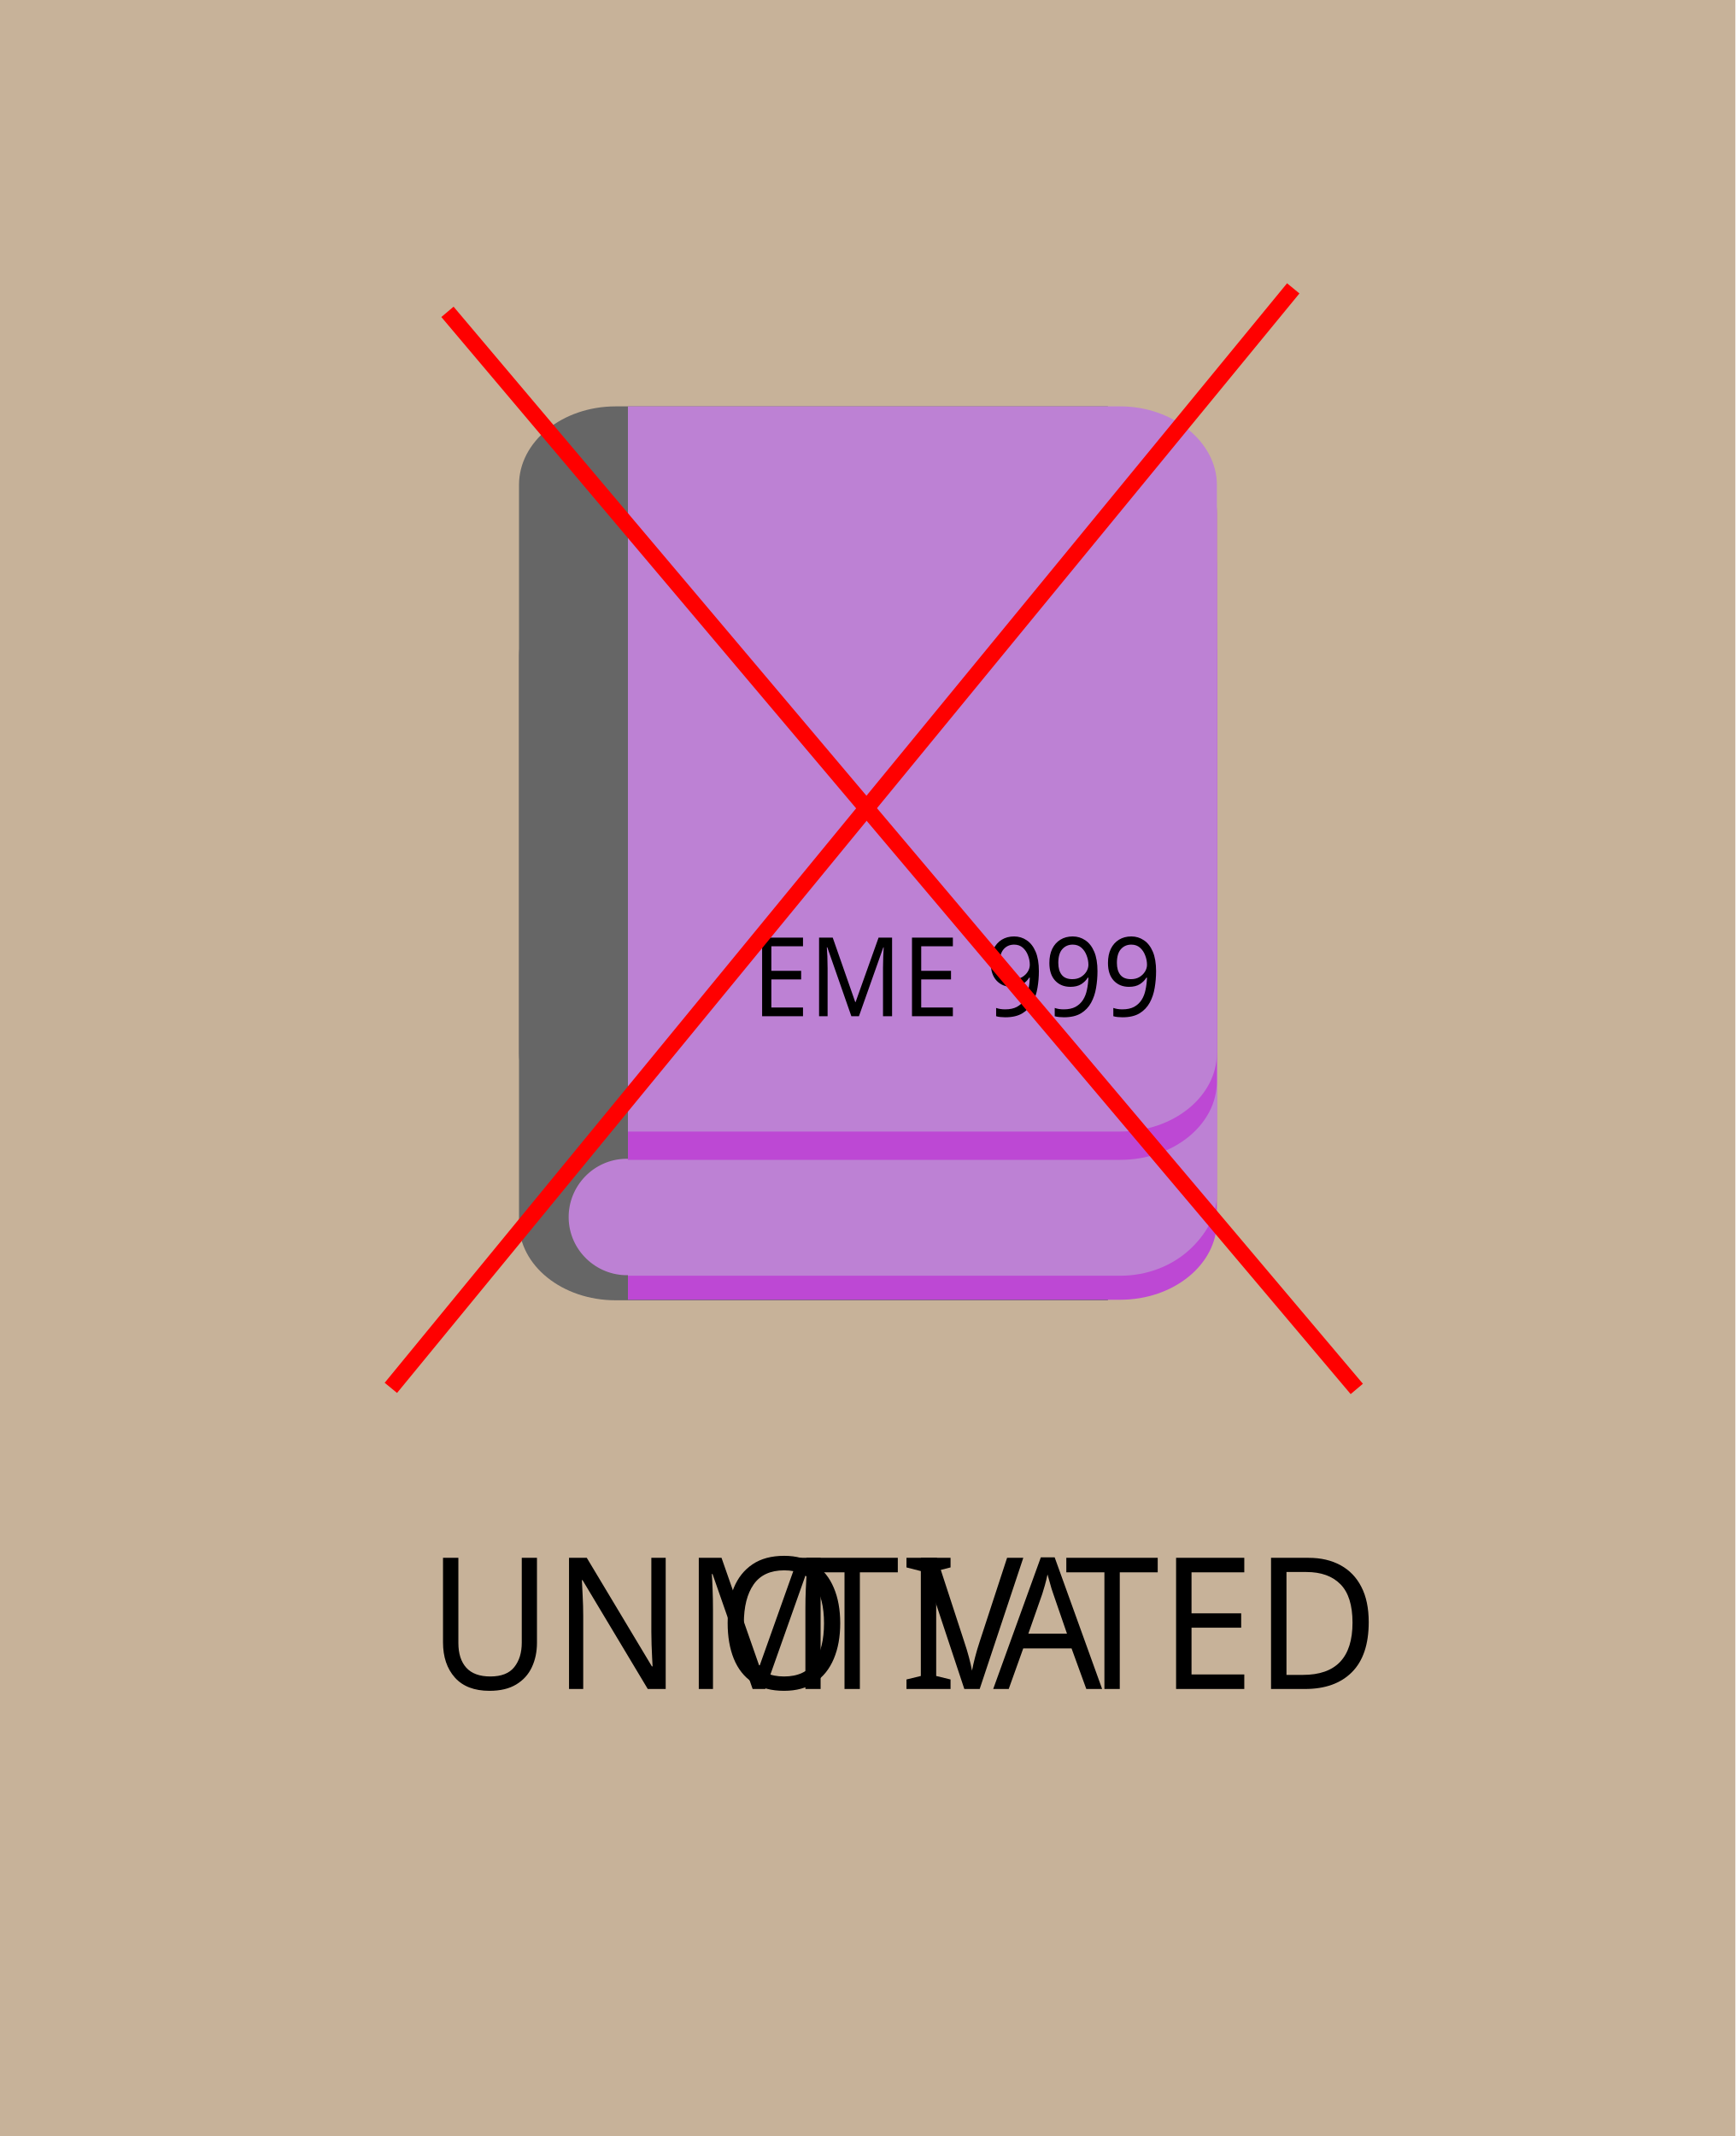
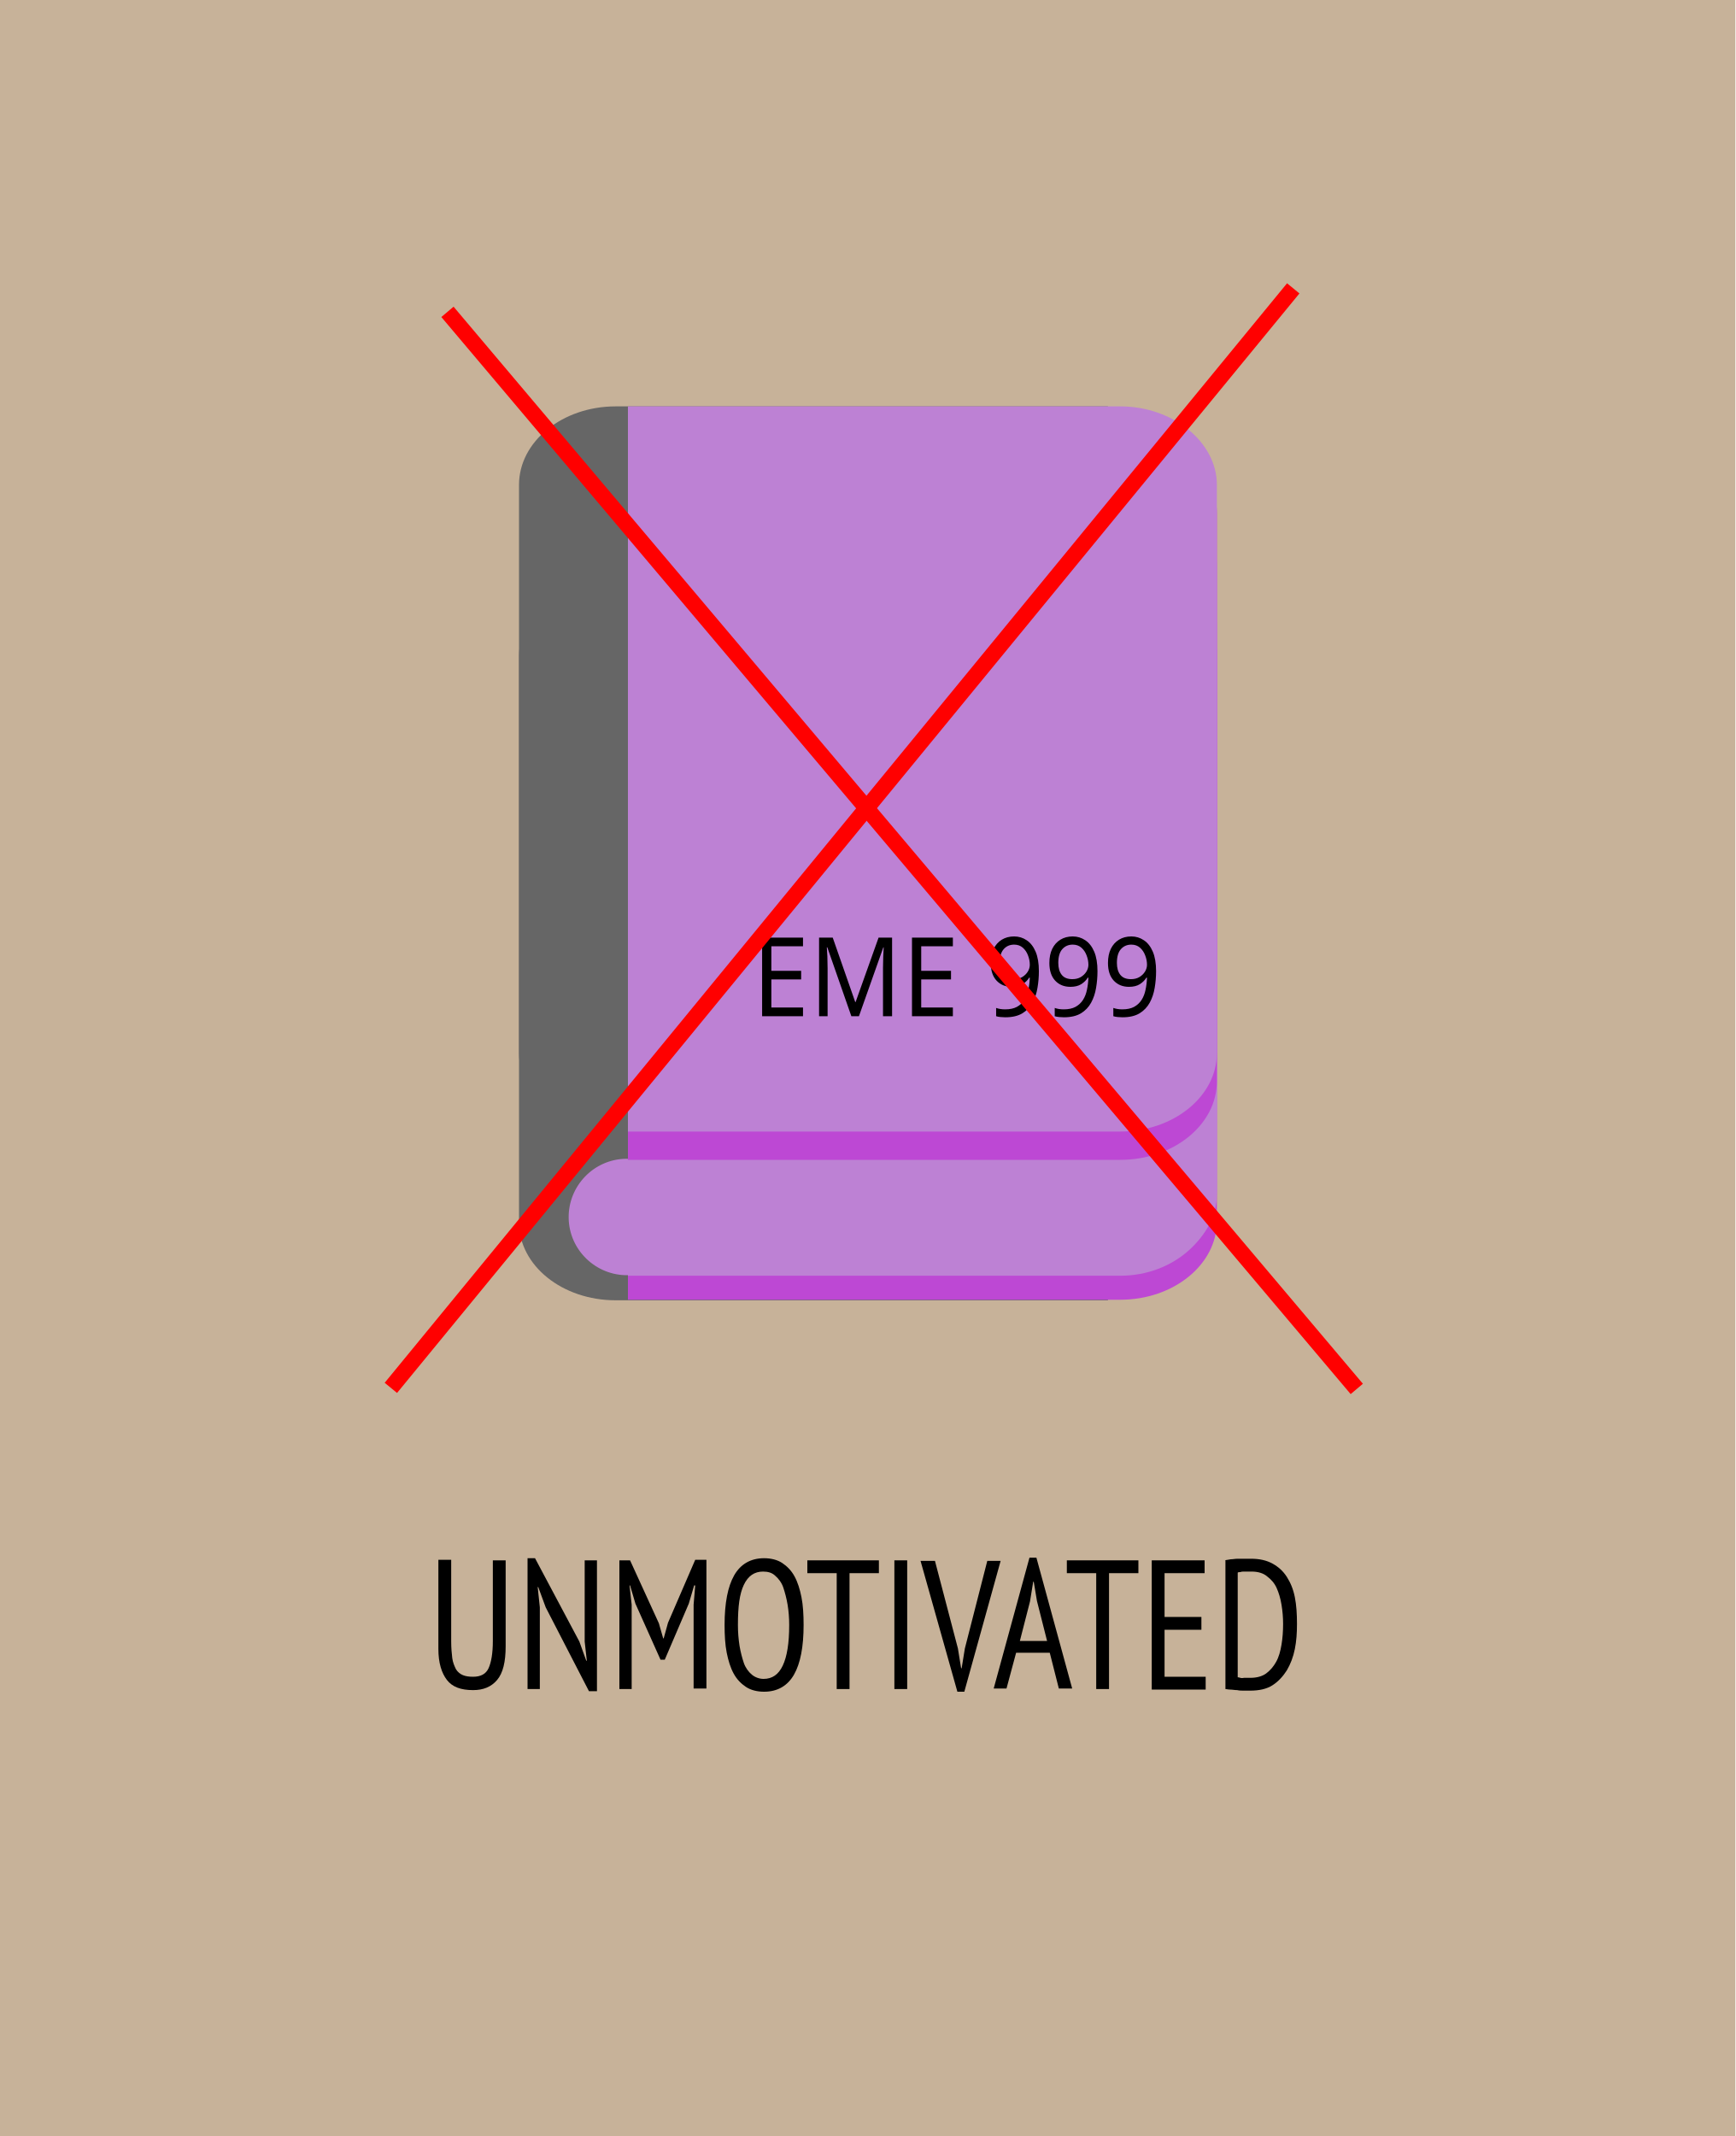
<svg xmlns="http://www.w3.org/2000/svg" version="1.1" id="Layer_1" x="0px" y="0px" viewBox="0 0 325 400" style="enable-background:new 0 0 325 400;" xml:space="preserve">
  <style type="text/css">
	.st0{fill:#C7B299;}
	.st1{fill:#BD81D4;stroke:#000000;stroke-miterlimit:10;}
	.st2{fill:#666666;}
	.st3{fill:#BD48D4;}
	.st4{fill:#BD81D4;}
	.st5{font-family:'PTSans-Narrow';}
	.st6{font-size:20.63px;}
	.st7{fill:none;}
	.st8{fill:none;stroke:#FF0000;stroke-width:3;stroke-miterlimit:10;}
- 	.st9{font-size:34.39px;}
- 	.st10{letter-spacing:-1.1;}
+ 	.st9{enable-background:new    ;}
</style>
  <rect class="st0" width="325" height="400" />
  <ellipse class="st1" cx="115.4" cy="227.4" rx="13.9" ry="14.9" />
  <path class="st2" d="M115.3,108.2c-10,0-18.1,6.6-18.1,14.7v106c0,8.1,8.1,14.6,18.1,14.6h92.2V108.2H115.3z M128.3,228  c0,4.6-2.8,8.7-7.1,10.2h-3.6v0.6c-6,0.1-11-4.7-11.1-10.7s4.7-11,10.7-11.1s11,4.7,11.1,10.7C128.3,227.9,128.3,227.9,128.3,228  L128.3,228z" />
  <path class="st2" d="M97.2,197.2V90.8c0-8.1,8.1-14.7,18.1-14.7h92.2v135.8h-92.2C105.4,211.9,97.2,205.3,97.2,197.2z" />
  <path class="st3" d="M227.9,122.4v106.3c0,8.1-8.1,14.7-18.1,14.7h-92.2v-5.2h3.6c5.6-2.1,8.5-8.4,6.4-14.1c-1.6-4.2-5.5-7-10-7.1  V107.7h92.2C219.7,107.7,227.9,114.3,227.9,122.4z" />
  <path class="st4" d="M227.9,117.2v106.4c0,8.1-8.1,14.7-18.1,14.7h-88.6c5.6-2.1,8.5-8.4,6.4-14.1c-1.6-4.2-5.5-7-10-7.1V102.5h92.2  C219.7,102.5,227.9,109.1,227.9,117.2z" />
  <path class="st4" d="M227.9,106v116.8c0,8.9-8.1,16.1-18.1,16.1h-92.2v-149h92.2C219.7,89.9,227.9,97.2,227.9,106z" />
  <path class="st3" d="M227.9,96.1v106.4c0,8.1-8.1,14.7-18.1,14.7h-92.2V81.3h92.2C219.7,81.3,227.9,88,227.9,96.1z" />
  <path class="st4" d="M227.9,90.8v106.4c0,8.1-8.1,14.7-18.1,14.7h-92.2V76.1h92.2C219.7,76.1,227.9,82.8,227.9,90.8z" />
  <text transform="matrix(0.93 0 0 1 140.8701 190.2998)" class="st5 st6">EME 999</text>
  <line class="st7" x1="71.5" y1="54.3" x2="260" y2="280.2" />
  <line class="st8" x1="83.8" y1="58.4" x2="254.1" y2="260.1" />
  <line class="st8" x1="73.2" y1="259.9" x2="242.2" y2="54" />
-   <text transform="matrix(0.93 0 0 1 80.0903 316.29)" class="st5 st9">UNM</text>
-   <text transform="matrix(0.93 0 0 1 134.3276 316.29)" class="st5 st9 st10">O</text>
-   <text transform="matrix(0.93 0 0 1 150.7051 316.29)" class="st5 st9">TI</text>
-   <text transform="matrix(0.93 0 0 1 172.4482 316.29)" class="st5 st9 st10">V</text>
-   <text transform="matrix(0.93 0 0 1 186.0078 316.29)" class="st5 st9 st10">A</text>
-   <text transform="matrix(0.93 0 0 1 199.3809 316.29)" class="st5 st9">TED</text>
+   <g class="st9">
+     <path d="M92.4,292.2h2.3v16.1c0,2.9-0.5,5-1.6,6.3c-1.1,1.3-2.6,1.9-4.5,1.9c-2.3,0-3.9-0.6-4.9-1.9c-1-1.3-1.6-3.2-1.6-5.8v-16.7   h2.4v15.3c0,1.2,0.1,2.3,0.2,3.1c0.1,0.8,0.4,1.5,0.7,2.1c0.3,0.5,0.8,0.9,1.3,1.1c0.5,0.2,1.1,0.3,1.9,0.3c1.4,0,2.4-0.5,2.9-1.6   c0.5-1.1,0.8-2.8,0.8-5.1V292.2z" />
+     <path d="M102.2,301l-1.4-3.8h-0.1l0.4,3.8v15.3h-2.3v-24.5h1.4l8.3,15.6l1.3,3.6h0.1l-0.4-3.6v-15.2h2.3v24.5h-1.5L102.2,301z" />
+     <path d="M129.9,300.5l0.3-3.6H130l-1,3.4l-4.5,10.5h-0.8l-4.7-10.5l-1-3.4h-0.1l0.4,3.6v15.8H116v-24.1h2l5.4,11.8l0.8,2.8h0.1   l0.8-2.9l5.1-11.8h2.1v24.1h-2.4V300.5z" />
+   </g>
+   <g class="st9">
+     <path d="M135.7,304.3c0-4.1,0.6-7.2,1.8-9.3c1.2-2.1,3.1-3.2,5.6-3.2c1.3,0,2.5,0.3,3.4,0.9c0.9,0.6,1.7,1.4,2.3,2.5   c0.6,1.1,1,2.4,1.3,3.9c0.3,1.5,0.4,3.3,0.4,5.2c0,4.1-0.6,7.2-1.8,9.3c-1.2,2.1-3.1,3.2-5.6,3.2c-1.3,0-2.5-0.3-3.4-0.9   c-0.9-0.6-1.7-1.4-2.3-2.5c-0.6-1.1-1-2.4-1.3-3.9S135.7,306.2,135.7,304.3z M138.2,304.3c0,1.4,0.1,2.6,0.3,3.9   c0.2,1.2,0.5,2.3,0.8,3.2s0.9,1.7,1.5,2.2c0.6,0.5,1.4,0.8,2.2,0.8c1.6,0,2.8-0.8,3.6-2.5c0.8-1.7,1.2-4.2,1.2-7.6   c0-1.3-0.1-2.6-0.3-3.8c-0.2-1.2-0.5-2.3-0.8-3.2s-0.9-1.7-1.5-2.2c-0.6-0.6-1.4-0.8-2.3-0.8c-1.6,0-2.8,0.8-3.6,2.5   S138.2,300.8,138.2,304.3z" />
+   </g>
+   <g class="st9">
+     <path d="M164.6,294.6h-5.5v21.7h-2.4v-21.7h-5.5v-2.4h13.4V294.6z" />
+     <path d="M167.5,292.2h2.4v24.1h-2.4V292.2z" />
+   </g>
+   <g class="st9">
+     <path d="M179.4,308.7l0.6,3.7h0.1l0.6-3.7l4.2-16.4h2.5l-6.8,24.5h-1.3l-6.9-24.5h2.7L179.4,308.7z" />
+   </g>
+   <g class="st9">
+     <path d="M196.6,309.5h-6.3l-1.8,6.7h-2.4l6.7-24.5h1.3l6.7,24.5h-2.5L196.6,309.5z M191,307.3h5.1l-1.9-7.5l-0.6-3.6h-0.1l-0.6,3.7   L191,307.3z" />
+   </g>
+   <g class="st9">
+     <path d="M213.2,294.6h-5.5v21.7h-2.4v-21.7h-5.5v-2.4h13.4V294.6z" />
+     <path d="M215.7,292.2h9.9v2.4h-7.5v8.2h6.9v2.4h-6.9v8.8h7.7v2.4h-10.1V292.2z" />
+     <path d="M229.4,292.2c0.3-0.1,0.7-0.1,1.1-0.2c0.4,0,0.8-0.1,1.3-0.1c0.4,0,0.8,0,1.3,0c0.4,0,0.8,0,1.2,0c1.6,0,2.9,0.3,4,0.9   c1.1,0.6,2,1.4,2.7,2.5c0.7,1.1,1.2,2.3,1.5,3.8c0.3,1.5,0.4,3.2,0.4,5c0,1.7-0.1,3.2-0.4,4.7c-0.3,1.5-0.8,2.8-1.5,4   c-0.7,1.1-1.6,2.1-2.7,2.8c-1.1,0.7-2.5,1-4.2,1c-0.3,0-0.6,0-1.1,0c-0.4,0-0.9,0-1.3-0.1c-0.5,0-0.9-0.1-1.3-0.1   c-0.4,0-0.7-0.1-0.9-0.1V292.2z M234.4,294.3c-0.2,0-0.4,0-0.7,0s-0.5,0-0.7,0c-0.2,0-0.5,0-0.7,0.1c-0.2,0-0.4,0-0.5,0.1v19.6   c0.1,0,0.2,0,0.5,0.1s0.5,0,0.7,0c0.2,0,0.5,0,0.7,0c0.2,0,0.4,0,0.5,0c1.2,0,2.2-0.3,2.9-0.8c0.8-0.6,1.4-1.3,1.9-2.2   c0.5-0.9,0.8-2,1-3.2c0.2-1.2,0.3-2.5,0.3-3.9c0-1.2-0.1-2.4-0.3-3.6s-0.5-2.2-0.9-3.1c-0.4-0.9-1-1.6-1.8-2.2   C236.6,294.6,235.6,294.3,234.4,294.3z" />
+   </g>
</svg>
